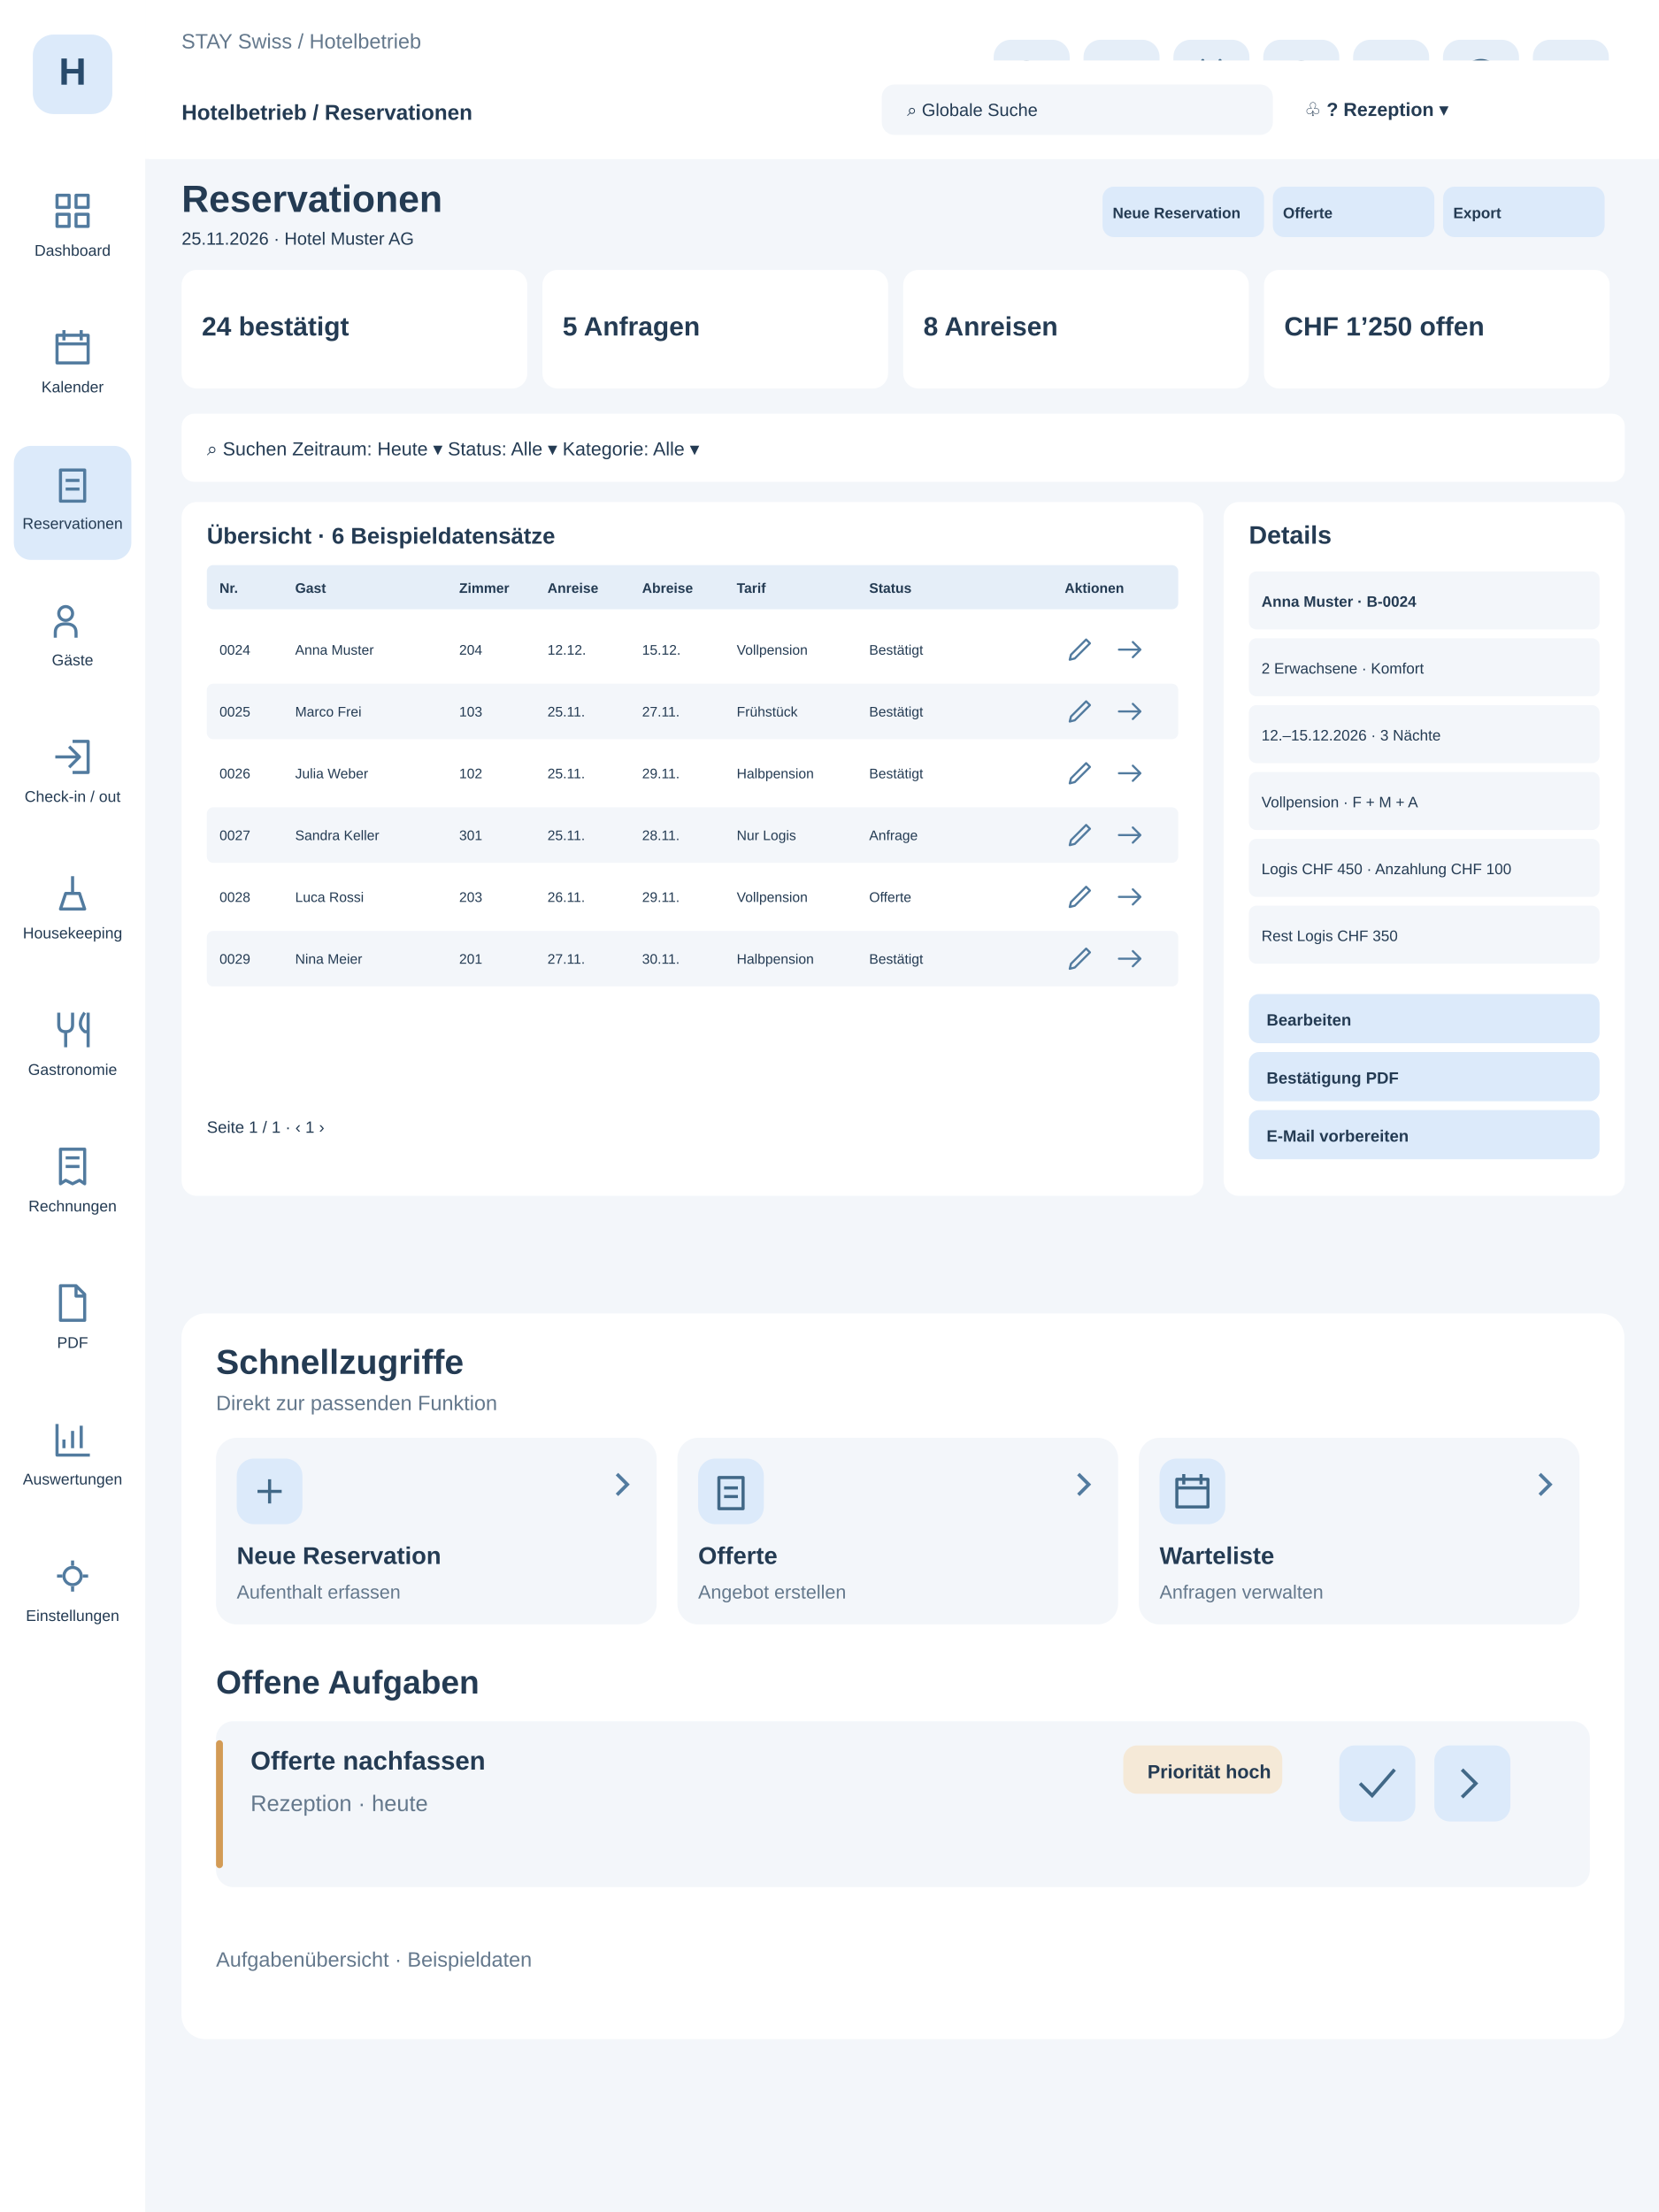
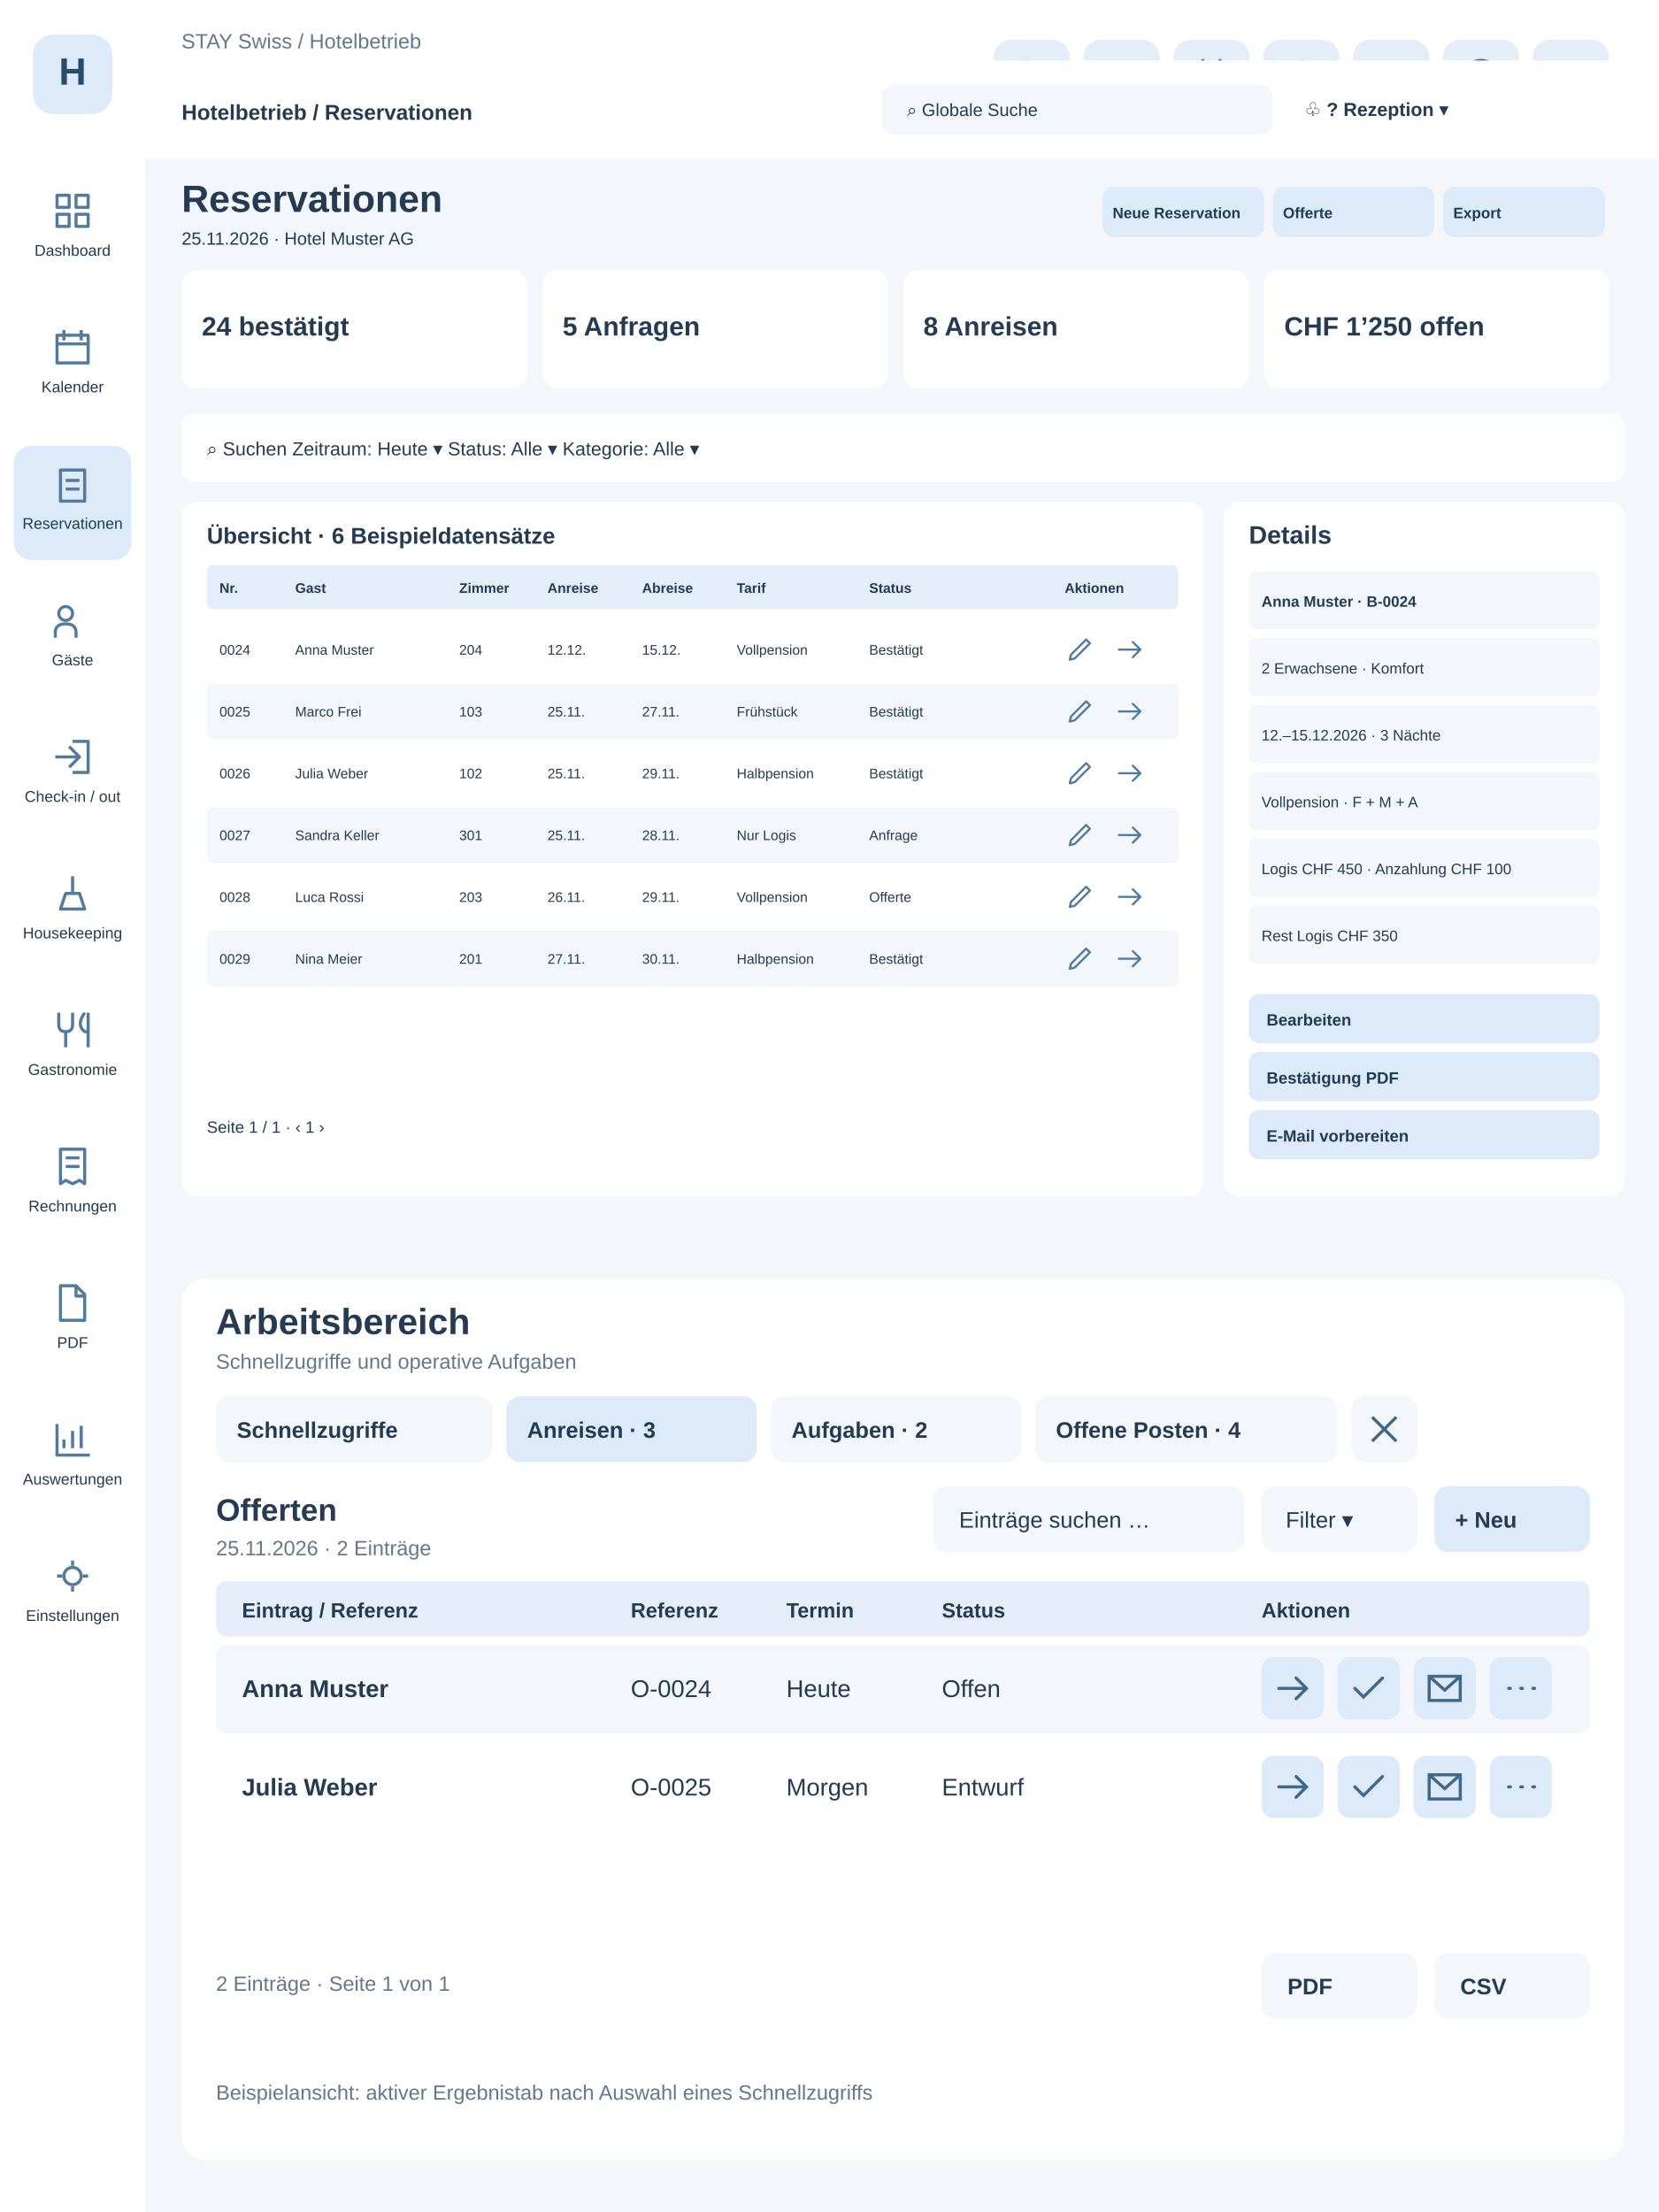
<svg xmlns="http://www.w3.org/2000/svg" width="960" height="1280" viewBox="0 0 960 1280">
  <style>.nav:hover rect,.quick:hover rect{fill:#c5dff4}</style>
  <rect width="960" height="1280" fill="#f3f6fa" />
  <rect width="84" height="1280" fill="#fff" />
  <rect x="19" y="20" width="46" height="46" rx="12" fill="#dceafa" />
  <text x="42" y="49" text-anchor="middle" font-family="Arial" font-weight="700" font-size="22" fill="#284a6b">H</text>
  <g class="nav" tabindex="0">
    <rect x="8" y="100" width="68" height="66" rx="10" fill="#fff" />
    <g transform="translate(30,110)" stroke="#527b9f" stroke-width="1.8" fill="none" stroke-linejoin="round">
      <path d="M3 3h7v7H3zM14 3h7v7h-7zM3 14h7v7H3zM14 14h7v7h-7z" />
    </g>
    <text x="42" y="148" text-anchor="middle" font-family="Arial" font-size="9" fill="#243b53">Dashboard</text>
  </g>
  <g class="nav" tabindex="0">
    <rect x="8" y="179" width="68" height="66" rx="10" fill="#fff" />
    <g transform="translate(30,189)" stroke="#527b9f" stroke-width="1.8" fill="none" stroke-linejoin="round">
      <path d="M3 5h18v16H3zM7 2v6M17 2v6M3 10h18" />
    </g>
    <text x="42" y="227" text-anchor="middle" font-family="Arial" font-size="9" fill="#243b53">Kalender</text>
  </g>
  <g class="nav" tabindex="0">
    <rect x="8" y="258" width="68" height="66" rx="10" fill="#dceafa" />
    <g transform="translate(30,268)" stroke="#527b9f" stroke-width="1.8" fill="none" stroke-linejoin="round">
      <path d="M5 4h14v18H5zM8 10h8M8 15h8" />
    </g>
    <text x="42" y="306" text-anchor="middle" font-family="Arial" font-size="9" fill="#243b53">Reservationen</text>
  </g>
  <g class="nav" tabindex="0">
    <rect x="8" y="337" width="68" height="66" rx="10" fill="#fff" />
    <g transform="translate(30,347)" stroke="#527b9f" stroke-width="1.8" fill="none" stroke-linejoin="round">
      <path d="M8 12a4 4 0 1 0 0-8a4 4 0 1 0 0 8M2 22v-3q0-5 6-5t6 5v3" />
    </g>
    <text x="42" y="385" text-anchor="middle" font-family="Arial" font-size="9" fill="#243b53">Gäste</text>
  </g>
  <g class="nav" tabindex="0">
    <rect x="8" y="416" width="68" height="66" rx="10" fill="#fff" />
    <g transform="translate(30,426)" stroke="#527b9f" stroke-width="1.8" fill="none" stroke-linejoin="round">
      <path d="M12 3h9v18h-9M2 12h14M10 6l6 6-6 6" />
    </g>
    <text x="42" y="464" text-anchor="middle" font-family="Arial" font-size="9" fill="#243b53">Check-in / out</text>
  </g>
  <g class="nav" tabindex="0">
    <rect x="8" y="495" width="68" height="66" rx="10" fill="#fff" />
    <g transform="translate(30,505)" stroke="#527b9f" stroke-width="1.8" fill="none" stroke-linejoin="round">
      <path d="M5 21h14l-3-9H8zM12 12V2" />
    </g>
    <text x="42" y="543" text-anchor="middle" font-family="Arial" font-size="9" fill="#243b53">Housekeeping</text>
  </g>
  <g class="nav" tabindex="0">
    <rect x="8" y="574" width="68" height="66" rx="10" fill="#fff" />
    <g transform="translate(30,584)" stroke="#527b9f" stroke-width="1.8" fill="none" stroke-linejoin="round">
      <path d="M4 2v7q0 4 4 4t4-4V2M8 13v9M19 2q-5 7 0 11h2M21 2v20" />
    </g>
    <text x="42" y="622" text-anchor="middle" font-family="Arial" font-size="9" fill="#243b53">Gastronomie</text>
  </g>
  <g class="nav" tabindex="0">
    <rect x="8" y="653" width="68" height="66" rx="10" fill="#fff" />
    <g transform="translate(30,663)" stroke="#527b9f" stroke-width="1.8" fill="none" stroke-linejoin="round">
      <path d="M5 2h14v20l-3-2-4 2-4-2-3 2zM8 7h8M8 12h8" />
    </g>
    <text x="42" y="701" text-anchor="middle" font-family="Arial" font-size="9" fill="#243b53">Rechnungen</text>
  </g>
  <g class="nav" tabindex="0">
    <rect x="8" y="732" width="68" height="66" rx="10" fill="#fff" />
    <g transform="translate(30,742)" stroke="#527b9f" stroke-width="1.8" fill="none" stroke-linejoin="round">
      <path d="M5 2h9l5 5v15H5zM14 2v6h5" />
    </g>
    <text x="42" y="780" text-anchor="middle" font-family="Arial" font-size="9" fill="#243b53">PDF</text>
  </g>
  <g class="nav" tabindex="0">
    <rect x="8" y="811" width="68" height="66" rx="10" fill="#fff" />
    <g transform="translate(30,821)" stroke="#527b9f" stroke-width="1.8" fill="none" stroke-linejoin="round">
      <path d="M3 3v18h19M7 17v-5M12 17V7M17 17V4" />
    </g>
    <text x="42" y="859" text-anchor="middle" font-family="Arial" font-size="9" fill="#243b53">Auswertungen</text>
  </g>
  <g class="nav" tabindex="0">
    <rect x="8" y="890" width="68" height="66" rx="10" fill="#fff" />
    <g transform="translate(30,900)" stroke="#527b9f" stroke-width="1.8" fill="none" stroke-linejoin="round">
      <path d="M12 3v3M12 18v3M3 12h3M18 12h3M12 7a5 5 0 1 0 0 10a5 5 0 1 0 0-10" />
    </g>
    <text x="42" y="938" text-anchor="middle" font-family="Arial" font-size="9" fill="#243b53">Einstellungen</text>
  </g>
  <rect x="84" width="876" height="92" fill="#fff" />
  <text x="105" y="28" font-family="Arial" font-size="12" fill="#64788c">STAY Swiss / Hotelbetrieb</text>
  <text x="105" y="58" font-family="Arial" font-size="23" font-weight="700" fill="#243b53">Reservationen</text>
  <g class="quick" tabindex="0">
    <rect x="575" y="23" width="44" height="44" rx="10" fill="#e5eef8" />
    <g transform="translate(585,33)" stroke="#416887" stroke-width="1.8" fill="none" stroke-linecap="round" stroke-linejoin="round">
      <path d="M14 14l6 6M15 9a6 6 0 1 0-12 0a6 6 0 1 0 12 0" />
    </g>
  </g>
  <g class="quick" tabindex="0">
    <rect x="627" y="23" width="44" height="44" rx="10" fill="#e5eef8" />
    <g transform="translate(637,33)" stroke="#416887" stroke-width="1.8" fill="none" stroke-linecap="round" stroke-linejoin="round">
      <path d="M12 5v14M5 12h14" />
    </g>
  </g>
  <g class="quick" tabindex="0">
    <rect x="679" y="23" width="44" height="44" rx="10" fill="#e5eef8" />
    <g transform="translate(689,33)" stroke="#416887" stroke-width="1.8" fill="none" stroke-linecap="round" stroke-linejoin="round">
      <path d="M3 5h18v16H3zM7 2v6M17 2v6M3 10h18" />
    </g>
  </g>
  <g class="quick" tabindex="0">
    <rect x="731" y="23" width="44" height="44" rx="10" fill="#e5eef8" />
    <g transform="translate(741,33)" stroke="#416887" stroke-width="1.8" fill="none" stroke-linecap="round" stroke-linejoin="round">
      <path d="M12 3a7 7 0 0 0-7 7v5l-2 3h18l-2-3v-5a7 7 0 0 0-7-7M9 21h6" />
    </g>
  </g>
  <g class="quick" tabindex="0">
    <rect x="783" y="23" width="44" height="44" rx="10" fill="#e5eef8" />
    <g transform="translate(793,33)" stroke="#416887" stroke-width="1.8" fill="none" stroke-linecap="round" stroke-linejoin="round">
      <path d="M4 4h16v16H4zM8 4v6h8V4" />
    </g>
  </g>
  <g class="quick" tabindex="0">
    <rect x="835" y="23" width="44" height="44" rx="10" fill="#e5eef8" />
    <g transform="translate(845,33)" stroke="#416887" stroke-width="1.8" fill="none" stroke-linecap="round" stroke-linejoin="round">
      <path d="M12 2a10 10 0 1 0 0 20a10 10 0 1 0 0-20M9 8q3-4 6 0q1 3-3 5v2M12 18h.1" />
    </g>
  </g>
  <g class="quick" tabindex="0">
    <rect x="887" y="23" width="44" height="44" rx="10" fill="#e5eef8" />
    <g transform="translate(897,33)" stroke="#416887" stroke-width="1.8" fill="none" stroke-linecap="round" stroke-linejoin="round">
      <path d="M8 12a4 4 0 1 0 0-8a4 4 0 1 0 0 8M2 22v-3q0-5 6-5t6 5v3" />
    </g>
  </g>
  <g transform="translate(-92,35) scale(.73)">
    <rect x="244" y="0" width="1196" height="78" fill="#fff" rx="0" />
    <text x="270" y="47" font-family="Arial,sans-serif" font-size="17" font-weight="700" fill="#243b53">Hotelbetrieb / Reservationen</text>
    <rect x="825" y="19" width="310" height="40" fill="#f3f6fa" rx="10" />
    <text x="845" y="44" font-family="Arial,sans-serif" font-size="14" font-weight="400" fill="#243b53">⌕  Globale Suche</text>
    <text x="1160" y="44" font-family="Arial,sans-serif" font-size="15" font-weight="700" fill="#243b53">♧     ?     Rezeption ▾</text>
    <text x="270" y="120" font-family="Arial,sans-serif" font-size="30" font-weight="700" fill="#243b53">Reservationen</text>
    <text x="270" y="146" font-family="Arial,sans-serif" font-size="14" font-weight="400" fill="#243b53">25.11.2026 · Hotel Muster AG</text>
    <rect x="1000" y="100" width="128" height="40" fill="#dceafa" rx="9" />
    <text x="1008" y="125" font-family="Arial,sans-serif" font-size="12" font-weight="700" fill="#243b53">Neue Reservation</text>
    <rect x="1135" y="100" width="128" height="40" fill="#dceafa" rx="9" />
    <text x="1143" y="125" font-family="Arial,sans-serif" font-size="12" font-weight="700" fill="#243b53">Offerte</text>
    <rect x="1270" y="100" width="128" height="40" fill="#dceafa" rx="9" />
    <text x="1278" y="125" font-family="Arial,sans-serif" font-size="12" font-weight="700" fill="#243b53">Export</text>
    <rect x="270" y="166" width="274" height="94" fill="#fff" rx="12" />
    <text x="286" y="218" font-family="Arial,sans-serif" font-size="21" font-weight="700" fill="#243b53">24 bestätigt</text>
    <rect x="556" y="166" width="274" height="94" fill="#fff" rx="12" />
    <text x="572" y="218" font-family="Arial,sans-serif" font-size="21" font-weight="700" fill="#243b53">5 Anfragen</text>
    <rect x="842" y="166" width="274" height="94" fill="#fff" rx="12" />
    <text x="858" y="218" font-family="Arial,sans-serif" font-size="21" font-weight="700" fill="#243b53">8 Anreisen</text>
    <rect x="1128" y="166" width="274" height="94" fill="#fff" rx="12" />
    <text x="1144" y="218" font-family="Arial,sans-serif" font-size="21" font-weight="700" fill="#243b53">CHF 1’250 offen</text>
    <rect x="270" y="280" width="1144" height="54" fill="#fff" rx="10" />
    <text x="290" y="313" font-family="Arial,sans-serif" font-size="15" font-weight="400" fill="#243b53">⌕  Suchen                 Zeitraum: Heute ▾                 Status: Alle ▾                 Kategorie: Alle ▾</text>
    <rect x="270" y="350" width="810" height="550" fill="#fff" rx="12" />
    <rect x="1096" y="350" width="318" height="550" fill="#fff" rx="12" />
    <text x="290" y="383" font-family="Arial,sans-serif" font-size="18" font-weight="700" fill="#243b53">Übersicht · 6 Beispieldatensätze</text>
    <rect x="290" y="400" width="770" height="35" fill="#e5eef8" rx="5" />
    <text x="300" y="422" font-family="Arial,sans-serif" font-size="11" font-weight="700" fill="#243b53">Nr.</text>
    <text x="360" y="422" font-family="Arial,sans-serif" font-size="11" font-weight="700" fill="#243b53">Gast</text>
    <text x="490" y="422" font-family="Arial,sans-serif" font-size="11" font-weight="700" fill="#243b53">Zimmer</text>
    <text x="560" y="422" font-family="Arial,sans-serif" font-size="11" font-weight="700" fill="#243b53">Anreise</text>
    <text x="635" y="422" font-family="Arial,sans-serif" font-size="11" font-weight="700" fill="#243b53">Abreise</text>
    <text x="710" y="422" font-family="Arial,sans-serif" font-size="11" font-weight="700" fill="#243b53">Tarif</text>
    <text x="815" y="422" font-family="Arial,sans-serif" font-size="11" font-weight="700" fill="#243b53">Status</text>
    <text x="970" y="422" font-family="Arial,sans-serif" font-size="11" font-weight="700" fill="#243b53">Aktionen</text>
    <rect x="290" y="445" width="770" height="44" fill="#fff" rx="5" />
    <text x="300" y="471" font-family="Arial,sans-serif" font-size="11" font-weight="400" fill="#243b53">0024</text>
    <text x="360" y="471" font-family="Arial,sans-serif" font-size="11" font-weight="400" fill="#243b53">Anna Muster</text>
    <text x="490" y="471" font-family="Arial,sans-serif" font-size="11" font-weight="400" fill="#243b53">204</text>
    <text x="560" y="471" font-family="Arial,sans-serif" font-size="11" font-weight="400" fill="#243b53">12.12.</text>
    <text x="635" y="471" font-family="Arial,sans-serif" font-size="11" font-weight="400" fill="#243b53">15.12.</text>
    <text x="710" y="471" font-family="Arial,sans-serif" font-size="11" font-weight="400" fill="#243b53">Vollpension</text>
    <text x="815" y="471" font-family="Arial,sans-serif" font-size="11" font-weight="400" fill="#243b53">Bestätigt</text>
    <g transform="translate(970,455)" fill="none" stroke="#527b9f" stroke-width="1.7" stroke-linejoin="round" stroke-linecap="round">
      <path d="M4 20l4-1 12-12-3-3L5 16z" />
    </g>
    <g transform="translate(1010,455)" fill="none" stroke="#527b9f" stroke-width="1.7" stroke-linejoin="round" stroke-linecap="round">
      <path d="M3 12h17M14 6l6 6-6 6" />
    </g>
    <rect x="290" y="494" width="770" height="44" fill="#f3f6fa" rx="5" />
    <text x="300" y="520" font-family="Arial,sans-serif" font-size="11" font-weight="400" fill="#243b53">0025</text>
    <text x="360" y="520" font-family="Arial,sans-serif" font-size="11" font-weight="400" fill="#243b53">Marco Frei</text>
    <text x="490" y="520" font-family="Arial,sans-serif" font-size="11" font-weight="400" fill="#243b53">103</text>
    <text x="560" y="520" font-family="Arial,sans-serif" font-size="11" font-weight="400" fill="#243b53">25.11.</text>
    <text x="635" y="520" font-family="Arial,sans-serif" font-size="11" font-weight="400" fill="#243b53">27.11.</text>
    <text x="710" y="520" font-family="Arial,sans-serif" font-size="11" font-weight="400" fill="#243b53">Frühstück</text>
    <text x="815" y="520" font-family="Arial,sans-serif" font-size="11" font-weight="400" fill="#243b53">Bestätigt</text>
    <g transform="translate(970,504)" fill="none" stroke="#527b9f" stroke-width="1.7" stroke-linejoin="round" stroke-linecap="round">
      <path d="M4 20l4-1 12-12-3-3L5 16z" />
    </g>
    <g transform="translate(1010,504)" fill="none" stroke="#527b9f" stroke-width="1.7" stroke-linejoin="round" stroke-linecap="round">
      <path d="M3 12h17M14 6l6 6-6 6" />
    </g>
    <rect x="290" y="543" width="770" height="44" fill="#fff" rx="5" />
    <text x="300" y="569" font-family="Arial,sans-serif" font-size="11" font-weight="400" fill="#243b53">0026</text>
    <text x="360" y="569" font-family="Arial,sans-serif" font-size="11" font-weight="400" fill="#243b53">Julia Weber</text>
    <text x="490" y="569" font-family="Arial,sans-serif" font-size="11" font-weight="400" fill="#243b53">102</text>
    <text x="560" y="569" font-family="Arial,sans-serif" font-size="11" font-weight="400" fill="#243b53">25.11.</text>
    <text x="635" y="569" font-family="Arial,sans-serif" font-size="11" font-weight="400" fill="#243b53">29.11.</text>
    <text x="710" y="569" font-family="Arial,sans-serif" font-size="11" font-weight="400" fill="#243b53">Halbpension</text>
    <text x="815" y="569" font-family="Arial,sans-serif" font-size="11" font-weight="400" fill="#243b53">Bestätigt</text>
    <g transform="translate(970,553)" fill="none" stroke="#527b9f" stroke-width="1.7" stroke-linejoin="round" stroke-linecap="round">
      <path d="M4 20l4-1 12-12-3-3L5 16z" />
    </g>
    <g transform="translate(1010,553)" fill="none" stroke="#527b9f" stroke-width="1.7" stroke-linejoin="round" stroke-linecap="round">
      <path d="M3 12h17M14 6l6 6-6 6" />
    </g>
    <rect x="290" y="592" width="770" height="44" fill="#f3f6fa" rx="5" />
    <text x="300" y="618" font-family="Arial,sans-serif" font-size="11" font-weight="400" fill="#243b53">0027</text>
    <text x="360" y="618" font-family="Arial,sans-serif" font-size="11" font-weight="400" fill="#243b53">Sandra Keller</text>
    <text x="490" y="618" font-family="Arial,sans-serif" font-size="11" font-weight="400" fill="#243b53">301</text>
    <text x="560" y="618" font-family="Arial,sans-serif" font-size="11" font-weight="400" fill="#243b53">25.11.</text>
    <text x="635" y="618" font-family="Arial,sans-serif" font-size="11" font-weight="400" fill="#243b53">28.11.</text>
    <text x="710" y="618" font-family="Arial,sans-serif" font-size="11" font-weight="400" fill="#243b53">Nur Logis</text>
    <text x="815" y="618" font-family="Arial,sans-serif" font-size="11" font-weight="400" fill="#243b53">Anfrage</text>
    <g transform="translate(970,602)" fill="none" stroke="#527b9f" stroke-width="1.7" stroke-linejoin="round" stroke-linecap="round">
      <path d="M4 20l4-1 12-12-3-3L5 16z" />
    </g>
    <g transform="translate(1010,602)" fill="none" stroke="#527b9f" stroke-width="1.7" stroke-linejoin="round" stroke-linecap="round">
      <path d="M3 12h17M14 6l6 6-6 6" />
    </g>
    <rect x="290" y="641" width="770" height="44" fill="#fff" rx="5" />
    <text x="300" y="667" font-family="Arial,sans-serif" font-size="11" font-weight="400" fill="#243b53">0028</text>
    <text x="360" y="667" font-family="Arial,sans-serif" font-size="11" font-weight="400" fill="#243b53">Luca Rossi</text>
    <text x="490" y="667" font-family="Arial,sans-serif" font-size="11" font-weight="400" fill="#243b53">203</text>
    <text x="560" y="667" font-family="Arial,sans-serif" font-size="11" font-weight="400" fill="#243b53">26.11.</text>
    <text x="635" y="667" font-family="Arial,sans-serif" font-size="11" font-weight="400" fill="#243b53">29.11.</text>
    <text x="710" y="667" font-family="Arial,sans-serif" font-size="11" font-weight="400" fill="#243b53">Vollpension</text>
    <text x="815" y="667" font-family="Arial,sans-serif" font-size="11" font-weight="400" fill="#243b53">Offerte</text>
    <g transform="translate(970,651)" fill="none" stroke="#527b9f" stroke-width="1.7" stroke-linejoin="round" stroke-linecap="round">
      <path d="M4 20l4-1 12-12-3-3L5 16z" />
    </g>
    <g transform="translate(1010,651)" fill="none" stroke="#527b9f" stroke-width="1.7" stroke-linejoin="round" stroke-linecap="round">
      <path d="M3 12h17M14 6l6 6-6 6" />
    </g>
    <rect x="290" y="690" width="770" height="44" fill="#f3f6fa" rx="5" />
    <text x="300" y="716" font-family="Arial,sans-serif" font-size="11" font-weight="400" fill="#243b53">0029</text>
    <text x="360" y="716" font-family="Arial,sans-serif" font-size="11" font-weight="400" fill="#243b53">Nina Meier</text>
    <text x="490" y="716" font-family="Arial,sans-serif" font-size="11" font-weight="400" fill="#243b53">201</text>
    <text x="560" y="716" font-family="Arial,sans-serif" font-size="11" font-weight="400" fill="#243b53">27.11.</text>
    <text x="635" y="716" font-family="Arial,sans-serif" font-size="11" font-weight="400" fill="#243b53">30.11.</text>
    <text x="710" y="716" font-family="Arial,sans-serif" font-size="11" font-weight="400" fill="#243b53">Halbpension</text>
    <text x="815" y="716" font-family="Arial,sans-serif" font-size="11" font-weight="400" fill="#243b53">Bestätigt</text>
    <g transform="translate(970,700)" fill="none" stroke="#527b9f" stroke-width="1.7" stroke-linejoin="round" stroke-linecap="round">
      <path d="M4 20l4-1 12-12-3-3L5 16z" />
    </g>
    <g transform="translate(1010,700)" fill="none" stroke="#527b9f" stroke-width="1.7" stroke-linejoin="round" stroke-linecap="round">
      <path d="M3 12h17M14 6l6 6-6 6" />
    </g>
    <text x="290" y="850" font-family="Arial,sans-serif" font-size="13" font-weight="400" fill="#243b53">Seite 1 / 1 · ‹  1  ›</text>
    <text x="1116" y="383" font-family="Arial,sans-serif" font-size="20" font-weight="700" fill="#243b53">Details</text>
    <rect x="1116" y="405" width="278" height="46" fill="#f3f6fa" rx="6" />
    <text x="1126" y="433" font-family="Arial,sans-serif" font-size="12" font-weight="700" fill="#243b53">Anna Muster · B-0024</text>
    <rect x="1116" y="458" width="278" height="46" fill="#f3f6fa" rx="6" />
    <text x="1126" y="486" font-family="Arial,sans-serif" font-size="12" font-weight="400" fill="#243b53">2 Erwachsene · Komfort</text>
    <rect x="1116" y="511" width="278" height="46" fill="#f3f6fa" rx="6" />
    <text x="1126" y="539" font-family="Arial,sans-serif" font-size="12" font-weight="400" fill="#243b53">12.–15.12.2026 · 3 Nächte</text>
    <rect x="1116" y="564" width="278" height="46" fill="#f3f6fa" rx="6" />
    <text x="1126" y="592" font-family="Arial,sans-serif" font-size="12" font-weight="400" fill="#243b53">Vollpension · F + M + A</text>
    <rect x="1116" y="617" width="278" height="46" fill="#f3f6fa" rx="6" />
    <text x="1126" y="645" font-family="Arial,sans-serif" font-size="12" font-weight="400" fill="#243b53">Logis CHF 450 · Anzahlung CHF 100</text>
    <rect x="1116" y="670" width="278" height="46" fill="#f3f6fa" rx="6" />
    <text x="1126" y="698" font-family="Arial,sans-serif" font-size="12" font-weight="400" fill="#243b53">Rest Logis CHF 350</text>
    <rect x="1116" y="740" width="278" height="39" fill="#dceafa" rx="8" />
    <text x="1130" y="765" font-family="Arial,sans-serif" font-size="13" font-weight="700" fill="#243b53">Bearbeiten</text>
    <rect x="1116" y="786" width="278" height="39" fill="#dceafa" rx="8" />
    <text x="1130" y="811" font-family="Arial,sans-serif" font-size="13" font-weight="700" fill="#243b53">Bestätigung PDF</text>
    <rect x="1116" y="832" width="278" height="39" fill="#dceafa" rx="8" />
    <text x="1130" y="857" font-family="Arial,sans-serif" font-size="13" font-weight="700" fill="#243b53">E-Mail vorbereiten</text>
  </g>
-   <rect x="105" y="760" width="835" height="420" rx="14" fill="#fff" />
-   <text x="125" y="795" font-family="Arial" font-size="20" font-weight="700" fill="#243b53">Schnellzugriffe</text>
-   <text x="125" y="816" font-family="Arial" font-size="12" font-weight="400" fill="#64788c">Direkt zur passenden Funktion</text>
-   <g tabindex="0" class="quick">
-     <rect x="125" y="832" width="255" height="108" rx="12" fill="#f3f6fa" />
-     <rect x="137" y="844" width="38" height="38" rx="10" fill="#dceafa" />
-     <g transform="translate(144,851)" stroke="#416887" stroke-width="1.8" fill="none" stroke-linejoin="round">
-       <path d="M12 5v14M5 12h14" />
-     </g>
-     <text x="137" y="905" font-family="Arial" font-size="14" font-weight="700" fill="#243b53">Neue Reservation</text>
-     <text x="137" y="925" font-family="Arial" font-size="11" font-weight="400" fill="#64788c">Aufenthalt erfassen</text>
-     <path d="M357 853l6 6-6 6" stroke="#527b9f" fill="none" stroke-width="2" />
-   </g>
-   <g tabindex="0" class="quick">
-     <rect x="392" y="832" width="255" height="108" rx="12" fill="#f3f6fa" />
-     <rect x="404" y="844" width="38" height="38" rx="10" fill="#dceafa" />
-     <g transform="translate(411,851)" stroke="#416887" stroke-width="1.8" fill="none" stroke-linejoin="round">
-       <path d="M5 4h14v18H5zM8 10h8M8 15h8" />
-     </g>
-     <text x="404" y="905" font-family="Arial" font-size="14" font-weight="700" fill="#243b53">Offerte</text>
-     <text x="404" y="925" font-family="Arial" font-size="11" font-weight="400" fill="#64788c">Angebot erstellen</text>
-     <path d="M624 853l6 6-6 6" stroke="#527b9f" fill="none" stroke-width="2" />
-   </g>
-   <g tabindex="0" class="quick">
-     <rect x="659" y="832" width="255" height="108" rx="12" fill="#f3f6fa" />
-     <rect x="671" y="844" width="38" height="38" rx="10" fill="#dceafa" />
-     <g transform="translate(678,851)" stroke="#416887" stroke-width="1.8" fill="none" stroke-linejoin="round">
-       <path d="M3 5h18v16H3zM7 2v6M17 2v6M3 10h18" />
-     </g>
-     <text x="671" y="905" font-family="Arial" font-size="14" font-weight="700" fill="#243b53">Warteliste</text>
-     <text x="671" y="925" font-family="Arial" font-size="11" font-weight="400" fill="#64788c">Anfragen verwalten</text>
-     <path d="M891 853l6 6-6 6" stroke="#527b9f" fill="none" stroke-width="2" />
-   </g>
-   <text x="125" y="980" font-family="Arial" font-size="19" font-weight="700" fill="#243b53">Offene Aufgaben</text>
-   <rect x="125" y="996" width="795" height="96" rx="10" fill="#f3f6fa" />
-   <rect x="125" y="1007" width="4" height="74" rx="2" fill="#d39b55" />
-   <text x="145" y="1024" font-family="Arial" font-size="15" font-weight="700" fill="#243b53">Offerte nachfassen</text>
-   <text x="145" y="1048" font-family="Arial" font-size="13" font-weight="400" fill="#64788c">Rezeption · heute</text>
-   <rect x="650" y="1010" width="92" height="28" rx="8" fill="#f5e9d7" />
-   <text x="664" y="1029" font-family="Arial" font-size="11" font-weight="600" fill="#243b53">Priorität hoch</text>
-   <g tabindex="0">
-     <rect x="775" y="1010" width="44" height="44" rx="9" fill="#dceafa" />
-     <path d="M787 1032l7 7 13-15" stroke="#416887" fill="none" stroke-width="2" />
-   </g>
-   <g tabindex="0">
-     <rect x="830" y="1010" width="44" height="44" rx="9" fill="#dceafa" />
-     <path d="M846 1024l8 8-8 8" stroke="#416887" fill="none" stroke-width="2" />
-   </g>
-   <text x="125" y="1138" font-family="Arial" font-size="12" font-weight="400" fill="#64788c">Aufgabenübersicht · Beispieldaten</text>
+   <rect x="105" y="740" width="835" height="510" rx="14" fill="#fff" />
+   <text x="125" y="772" font-family="Arial" font-size="21" font-weight="700" fill="#243b53">Arbeitsbereich</text>
+   <text x="125" y="792" font-family="Arial" font-size="12" font-weight="400" fill="#64788c">Schnellzugriffe und operative Aufgaben</text>
+   <g tabindex="0">
+     <rect x="125" y="808" width="160" height="38" rx="8" fill="#f3f6fa" />
+     <text x="137" y="832" font-family="Arial" font-size="13" font-weight="700" fill="#243b53">Schnellzugriffe</text>
+   </g>
+   <g tabindex="0">
+     <rect x="293" y="808" width="145" height="38" rx="8" fill="#dceafa" />
+     <text x="305" y="832" font-family="Arial" font-size="13" font-weight="700" fill="#243b53">Anreisen · 3</text>
+   </g>
+   <g tabindex="0">
+     <rect x="446" y="808" width="145" height="38" rx="8" fill="#f3f6fa" />
+     <text x="458" y="832" font-family="Arial" font-size="13" font-weight="700" fill="#243b53">Aufgaben · 2</text>
+   </g>
+   <g tabindex="0">
+     <rect x="599" y="808" width="175" height="38" rx="8" fill="#f3f6fa" />
+     <text x="611" y="832" font-family="Arial" font-size="13" font-weight="700" fill="#243b53">Offene Posten · 4</text>
+   </g>
+   <g>
+     <rect x="782" y="808" width="38" height="38" rx="8" fill="#f3f6fa" />
+     <path d="M794 820l14 14m0-14l-14 14" stroke="#416887" stroke-width="1.8" />
+   </g>
+   <text x="125" y="880" font-family="Arial" font-size="18" font-weight="700" fill="#243b53">Offerten</text>
+   <text x="125" y="900" font-family="Arial" font-size="12" font-weight="400" fill="#64788c">25.11.2026 · 2 Einträge</text>
+   <rect x="540" y="860" width="180" height="38" rx="8" fill="#f3f6fa" />
+   <text x="555" y="884" font-family="Arial" font-size="13" font-weight="400" fill="#243b53">Einträge suchen …</text>
+   <rect x="730" y="860" width="90" height="38" rx="8" fill="#f3f6fa" />
+   <text x="744" y="884" font-family="Arial" font-size="13" font-weight="400" fill="#243b53">Filter ▾</text>
+   <rect x="830" y="860" width="90" height="38" rx="8" fill="#dceafa" />
+   <text x="842" y="884" font-family="Arial" font-size="13" font-weight="700" fill="#243b53">+ Neu</text>
+   <rect x="125" y="915" width="795" height="32" rx="6" fill="#e5eef8" />
+   <text x="140" y="936" font-family="Arial" font-size="12" font-weight="700" fill="#243b53">Eintrag / Referenz</text>
+   <text x="365" y="936" font-family="Arial" font-size="12" font-weight="700" fill="#243b53">Referenz</text>
+   <text x="455" y="936" font-family="Arial" font-size="12" font-weight="700" fill="#243b53">Termin</text>
+   <text x="545" y="936" font-family="Arial" font-size="12" font-weight="700" fill="#243b53">Status</text>
+   <text x="730" y="936" font-family="Arial" font-size="12" font-weight="700" fill="#243b53">Aktionen</text>
+   <rect x="125" y="952" width="795" height="51" rx="6" fill="#f3f6fa" />
+   <text x="140" y="982" font-family="Arial" font-size="14" font-weight="700" fill="#243b53">Anna Muster</text>
+   <text x="365" y="982" font-family="Arial" font-size="14" font-weight="400" fill="#243b53">O-0024</text>
+   <text x="455" y="982" font-family="Arial" font-size="14" font-weight="400" fill="#243b53">Heute</text>
+   <text x="545" y="982" font-family="Arial" font-size="14" font-weight="400" fill="#243b53">Offen</text>
+   <g tabindex="0">
+     <rect x="730" y="959" width="36" height="36" rx="7" fill="#dceafa" />
+     <g transform="translate(736,965)" stroke="#416887" stroke-width="1.8" stroke-linecap="round" fill="none">
+       <path d="M4 12h16M14 6l6 6-6 6" />
+     </g>
+   </g>
+   <g tabindex="0">
+     <rect x="774" y="959" width="36" height="36" rx="7" fill="#dceafa" />
+     <g transform="translate(780,965)" stroke="#416887" stroke-width="1.8" stroke-linecap="round" fill="none">
+       <path d="M4 12l5 5L20 6" />
+     </g>
+   </g>
+   <g tabindex="0">
+     <rect x="818" y="959" width="36" height="36" rx="7" fill="#dceafa" />
+     <g transform="translate(824,965)" stroke="#416887" stroke-width="1.8" stroke-linecap="round" fill="none">
+       <path d="M3 5h18v14H3zM3 5l9 8 9-8" />
+     </g>
+   </g>
+   <g tabindex="0">
+     <rect x="862" y="959" width="36" height="36" rx="7" fill="#dceafa" />
+     <g transform="translate(868,965)" stroke="#416887" stroke-width="1.8" stroke-linecap="round" fill="none">
+       <path d="M5 12h1M12 12h1M19 12h1" />
+     </g>
+   </g>
+   <rect x="125" y="1009" width="795" height="51" rx="6" fill="#fff" />
+   <text x="140" y="1039" font-family="Arial" font-size="14" font-weight="700" fill="#243b53">Julia Weber</text>
+   <text x="365" y="1039" font-family="Arial" font-size="14" font-weight="400" fill="#243b53">O-0025</text>
+   <text x="455" y="1039" font-family="Arial" font-size="14" font-weight="400" fill="#243b53">Morgen</text>
+   <text x="545" y="1039" font-family="Arial" font-size="14" font-weight="400" fill="#243b53">Entwurf</text>
+   <g tabindex="0">
+     <rect x="730" y="1016" width="36" height="36" rx="7" fill="#dceafa" />
+     <g transform="translate(736,1022)" stroke="#416887" stroke-width="1.8" stroke-linecap="round" fill="none">
+       <path d="M4 12h16M14 6l6 6-6 6" />
+     </g>
+   </g>
+   <g tabindex="0">
+     <rect x="774" y="1016" width="36" height="36" rx="7" fill="#dceafa" />
+     <g transform="translate(780,1022)" stroke="#416887" stroke-width="1.8" stroke-linecap="round" fill="none">
+       <path d="M4 12l5 5L20 6" />
+     </g>
+   </g>
+   <g tabindex="0">
+     <rect x="818" y="1016" width="36" height="36" rx="7" fill="#dceafa" />
+     <g transform="translate(824,1022)" stroke="#416887" stroke-width="1.8" stroke-linecap="round" fill="none">
+       <path d="M3 5h18v14H3zM3 5l9 8 9-8" />
+     </g>
+   </g>
+   <g tabindex="0">
+     <rect x="862" y="1016" width="36" height="36" rx="7" fill="#dceafa" />
+     <g transform="translate(868,1022)" stroke="#416887" stroke-width="1.8" stroke-linecap="round" fill="none">
+       <path d="M5 12h1M12 12h1M19 12h1" />
+     </g>
+   </g>
+   <text x="125" y="1152" font-family="Arial" font-size="12" font-weight="400" fill="#64788c">2 Einträge · Seite 1 von 1</text>
+   <rect x="730" y="1130" width="90" height="38" rx="8" fill="#f3f6fa" />
+   <text x="745" y="1154" font-family="Arial" font-size="13" font-weight="700" fill="#243b53">PDF</text>
+   <rect x="830" y="1130" width="90" height="38" rx="8" fill="#f3f6fa" />
+   <text x="845" y="1154" font-family="Arial" font-size="13" font-weight="700" fill="#243b53">CSV</text>
+   <text x="125" y="1215" font-family="Arial" font-size="12" font-weight="400" fill="#64788c">Beispielansicht: aktiver Ergebnistab nach Auswahl eines Schnellzugriffs</text>
</svg>
